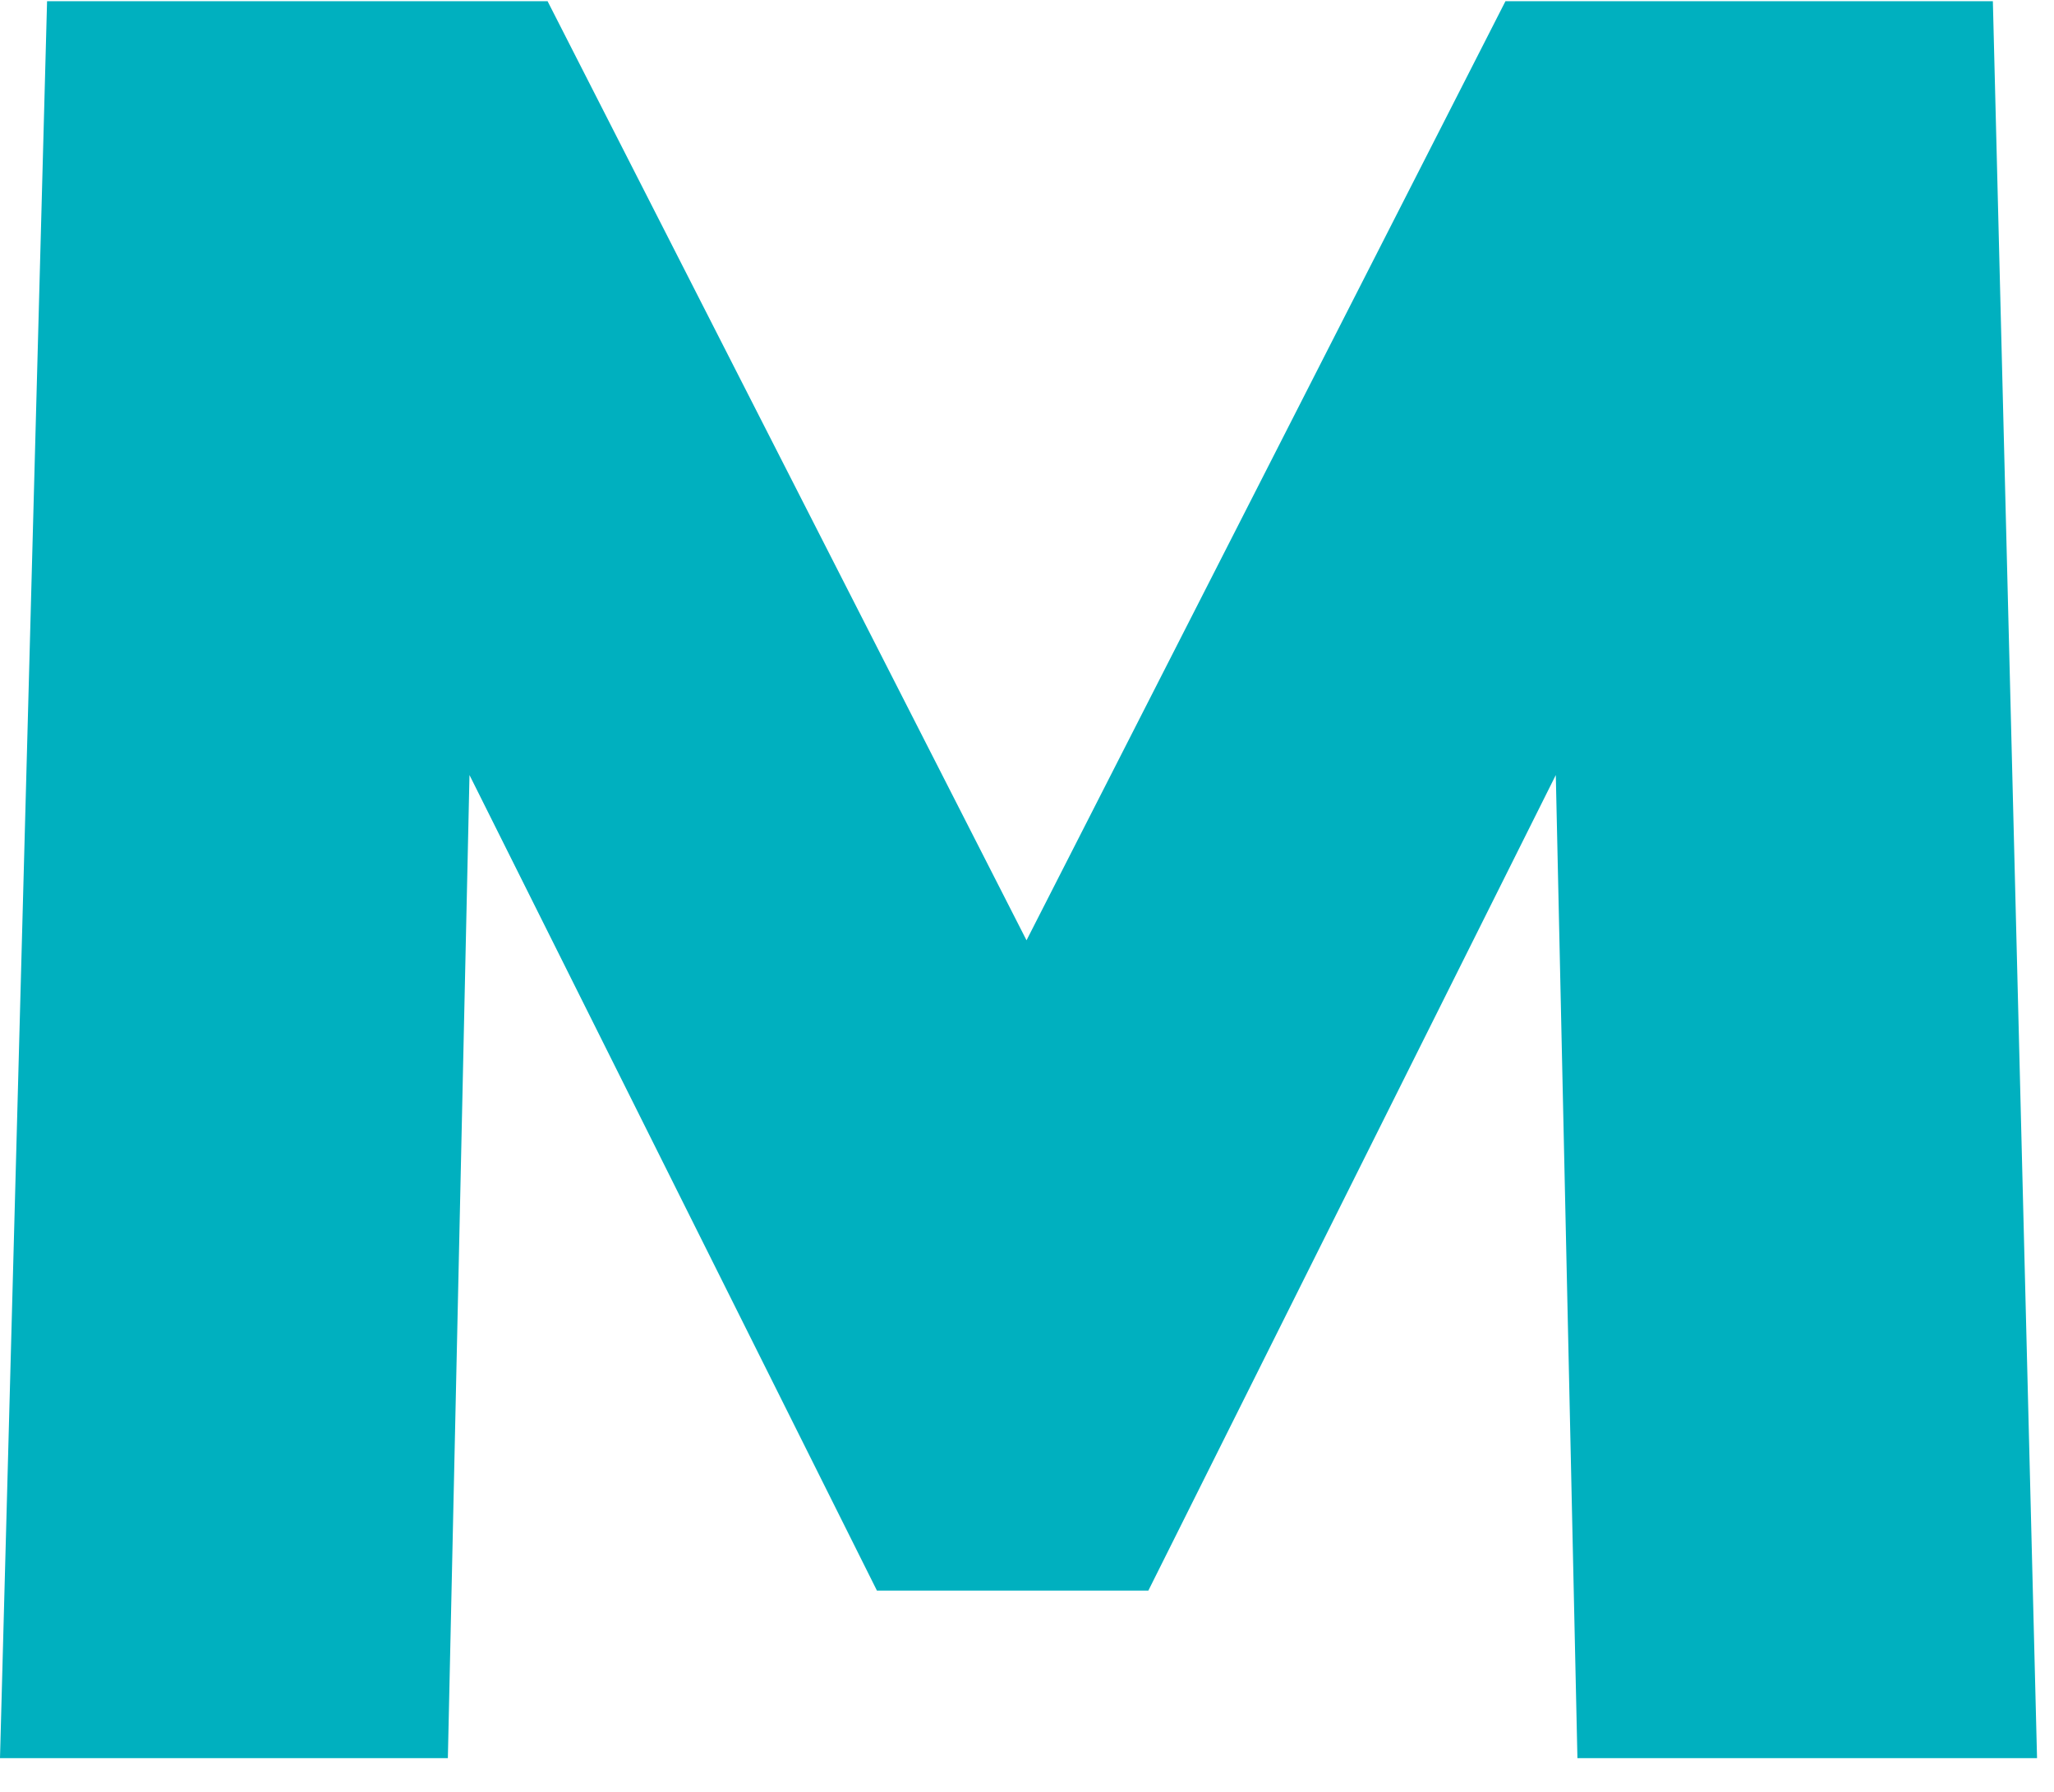
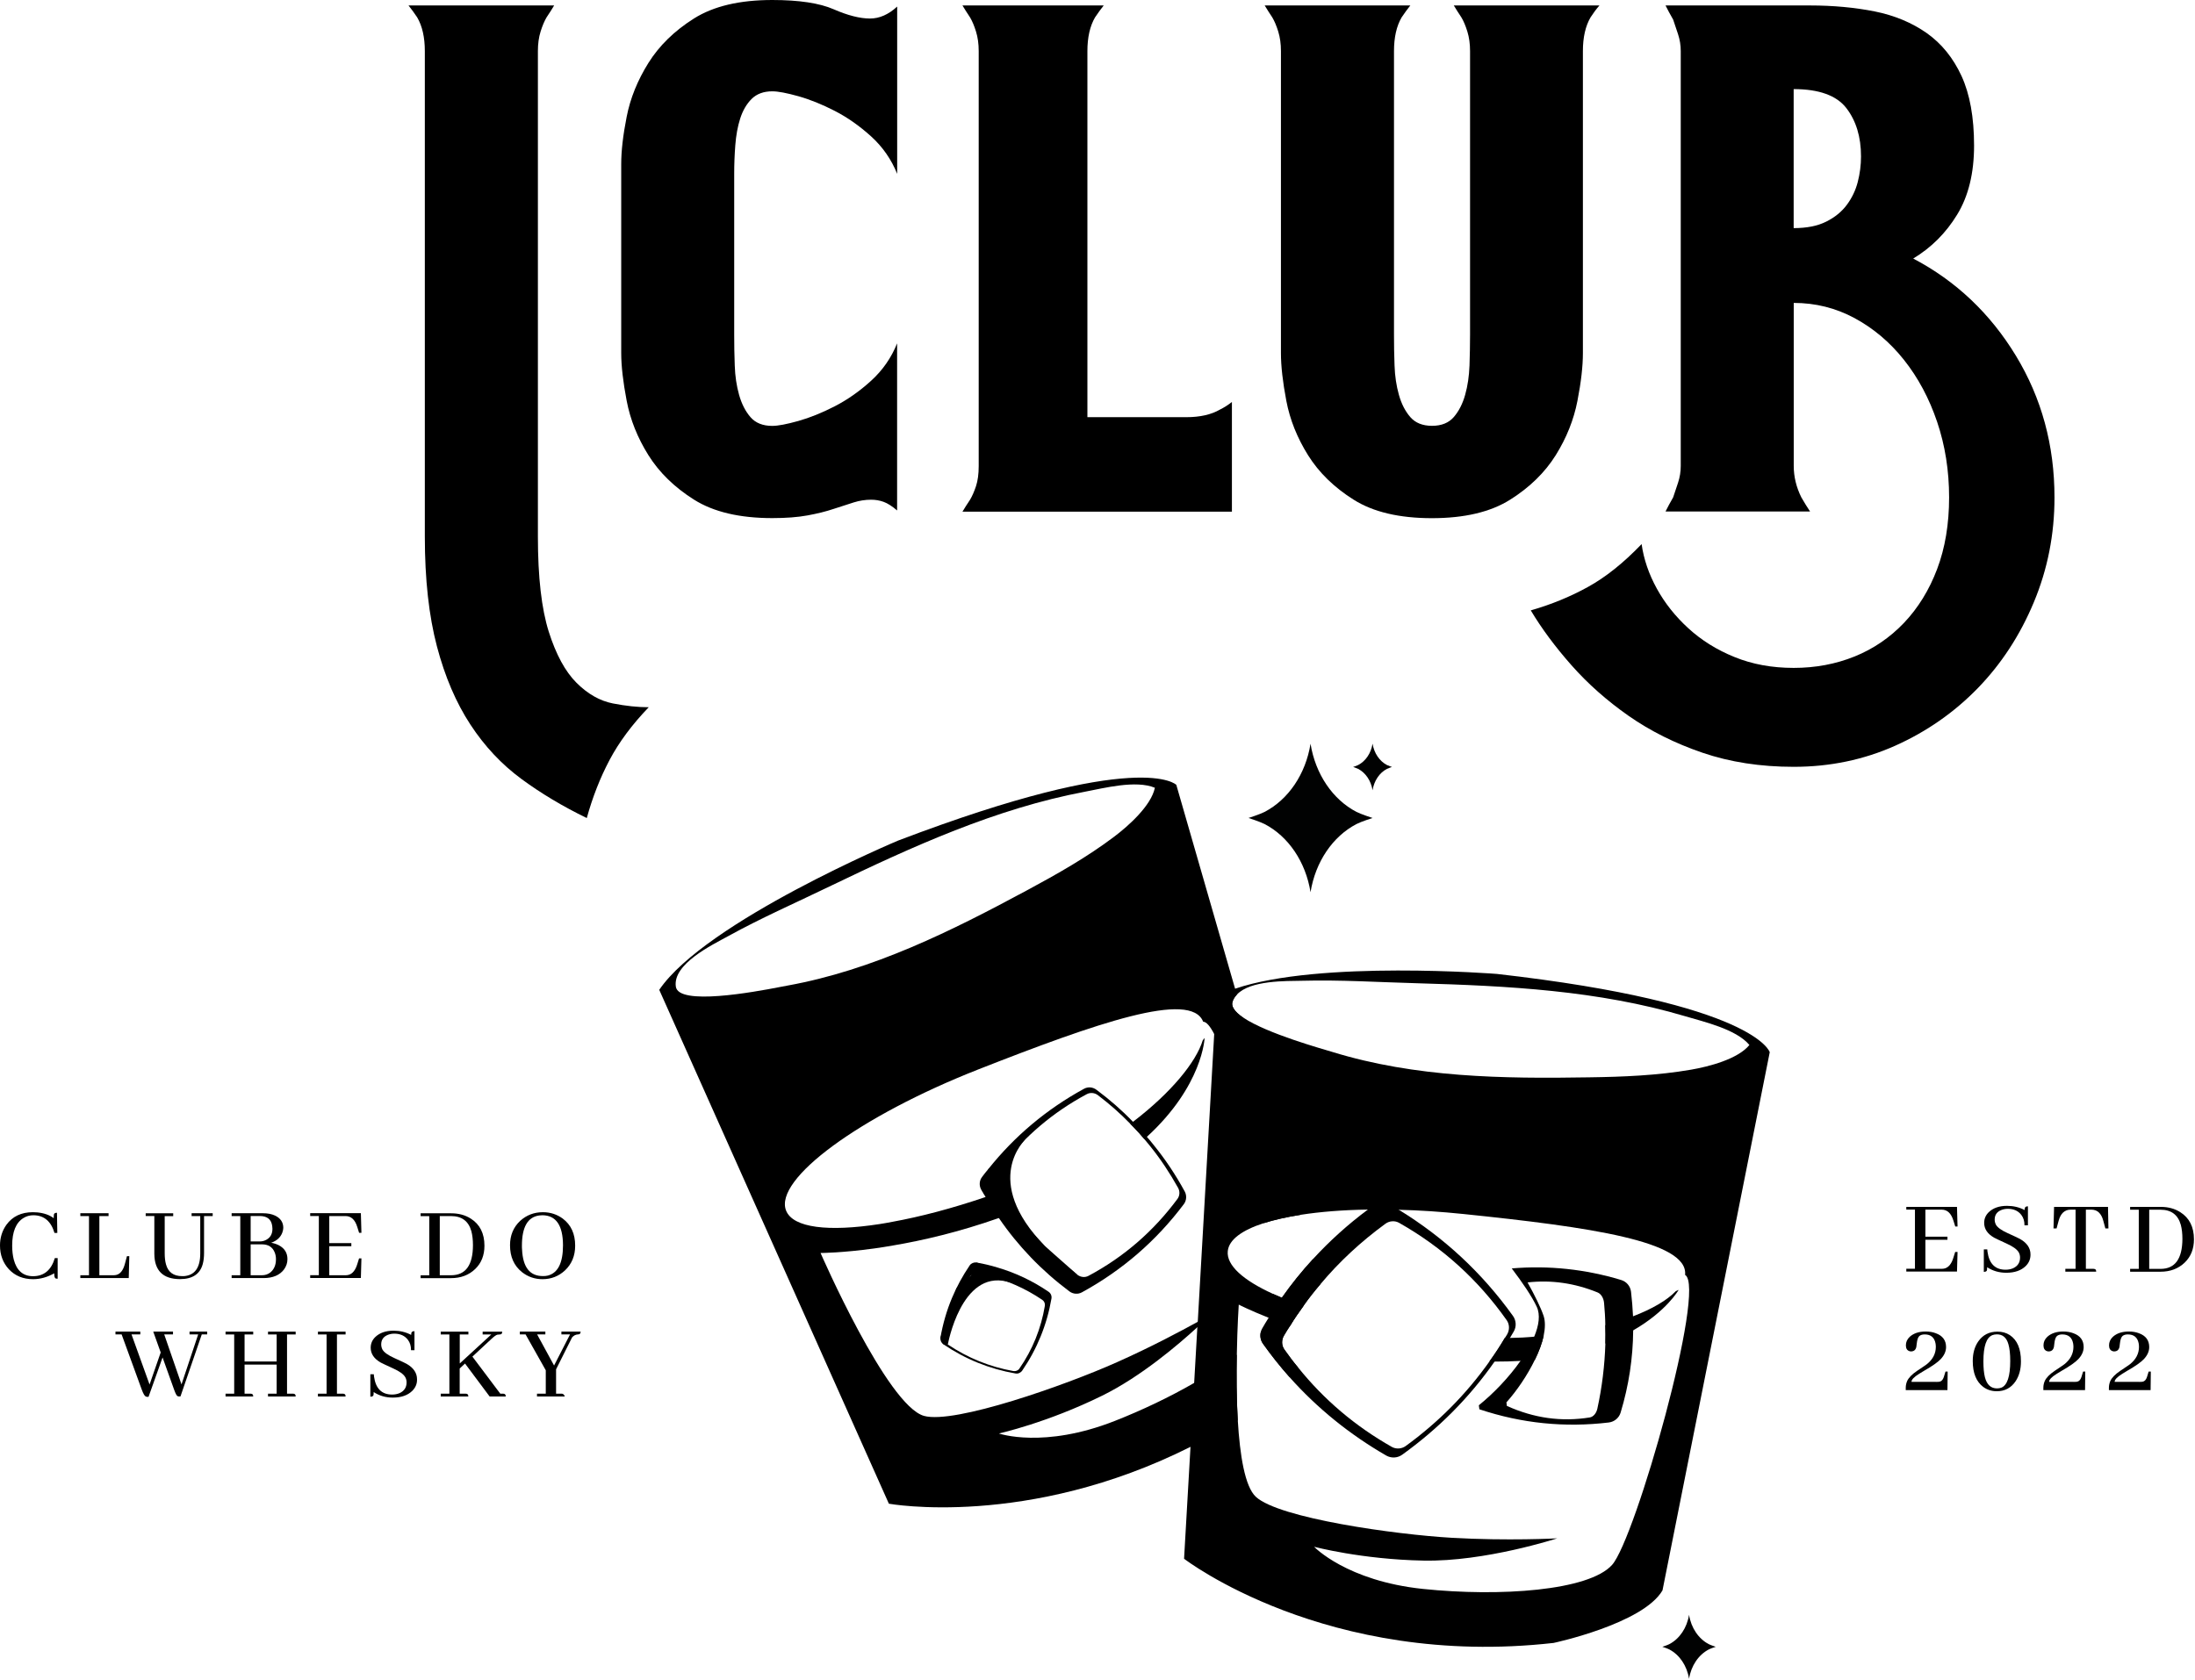
- <svg xmlns="http://www.w3.org/2000/svg" width="47" height="41" viewBox="0 0 47 41" fill="none">
-   <path d="M46.612 40.228H36.095L35.6 17.734L26.277 36.394H20.066L10.743 17.734L10.248 40.228H0L1.077 0.028H12.53L23.489 21.515L34.448 0.028H45.601L46.612 40.228Z" fill="#00B0BF" />
+ <svg xmlns="http://www.w3.org/2000/svg" width="273" height="209" viewBox="0 0 273 209" fill="none">
+   <path d="M4.128 159.143C2.881 159.143 1.875 158.73 1.101 157.905C0.37 157.105 0 156.125 0 154.946C0 153.983 0.267 153.123 0.791 152.384C1.548 151.334 2.649 150.81 4.085 150.81C4.274 150.81 4.463 150.818 4.653 150.836C5.495 150.922 6.175 151.162 6.682 151.558C6.682 151.343 6.691 151.18 6.708 151.076C6.751 150.939 6.88 150.879 7.086 150.879L7.129 153.39H6.777C6.347 151.936 5.478 151.205 4.171 151.188C3.707 151.188 3.285 151.3 2.907 151.541C1.978 152.117 1.514 153.252 1.514 154.964C1.514 155.609 1.582 156.185 1.711 156.701C2.073 158.077 2.872 158.773 4.119 158.773C5.47 158.765 6.373 158.017 6.82 156.52H7.172V159.083C7.069 159.083 6.983 159.074 6.932 159.057C6.803 159.006 6.742 158.791 6.742 158.412C5.917 158.885 5.048 159.135 4.128 159.143Z" fill="black" />
+   <path d="M9.993 159.006V158.653H11.068V151.291H9.993V150.939H13.502V151.291H12.358V158.653H14.121C14.25 158.653 14.371 158.636 14.482 158.61C14.973 158.481 15.325 158.025 15.532 157.243L15.79 156.279H16.082L16.013 159.006H9.993Z" fill="black" />
+   <path d="M18.12 150.947H21.543V151.3H20.485V155.918C20.485 156.451 20.537 156.924 20.649 157.311C20.915 158.275 21.586 158.765 22.661 158.765C22.721 158.765 22.79 158.765 22.859 158.765C24.218 158.67 24.906 157.724 24.906 155.944V151.291H23.831V150.939H26.454V151.291H25.379V155.858C25.379 156.391 25.327 156.864 25.215 157.268C24.871 158.515 23.925 159.135 22.377 159.135C20.27 159.126 19.213 158.077 19.195 155.987V151.283H18.12V150.947Z" fill="black" />
+   <path d="M35.097 153.39C34.864 153.966 34.409 154.37 33.729 154.611C34.09 154.671 34.409 154.783 34.693 154.929C35.398 155.308 35.75 155.875 35.75 156.649C35.75 157.105 35.613 157.526 35.337 157.913C34.804 158.636 33.944 159.006 32.783 159.006H28.81V158.653H29.885V151.291H28.81V150.939H32.706C33.291 150.939 33.789 151.033 34.211 151.231C34.89 151.558 35.234 152.065 35.234 152.762C35.226 152.968 35.183 153.175 35.097 153.39ZM31.175 151.291V154.448H32.293C32.62 154.448 32.912 154.37 33.17 154.215C33.643 153.94 33.884 153.493 33.884 152.874C33.884 152.771 33.876 152.659 33.858 152.547C33.755 151.704 33.23 151.283 32.302 151.283H31.175V151.291ZM31.175 154.809V158.653H32.586C32.981 158.653 33.316 158.541 33.609 158.318C34.082 157.939 34.323 157.389 34.323 156.649C34.323 156.365 34.271 156.09 34.176 155.841C33.91 155.153 33.377 154.809 32.577 154.809H31.175Z" fill="black" />
+   <path d="M44.668 153.39L44.453 152.702C44.453 152.685 44.445 152.667 44.436 152.65C44.161 151.747 43.671 151.291 42.983 151.291H40.953V154.654H43.697V155.041H40.953V158.653H42.983C43.12 158.653 43.249 158.636 43.37 158.601C43.851 158.464 44.213 158.017 44.445 157.243L44.66 156.555H44.952L44.883 158.997H38.58V158.644H39.655V151.283H38.58V150.93H44.883L44.952 153.373H44.668V153.39Z" fill="black" />
+   <path d="M56.115 150.947C57.044 150.947 57.861 151.162 58.558 151.61C59.684 152.323 60.252 153.45 60.252 154.981C60.252 156.168 59.873 157.131 59.108 157.871C58.317 158.636 57.311 159.014 56.081 159.014H52.314V158.662H53.389V151.3H52.314V150.947H56.115ZM54.696 151.291V158.653H56.124C57.913 158.645 58.816 157.397 58.824 154.921C58.824 154.25 58.755 153.665 58.626 153.175C58.274 151.919 57.431 151.291 56.098 151.291H54.696Z" fill="black" />
+   <path d="M69.987 151.601C71.019 152.375 71.535 153.493 71.535 154.972C71.535 156.228 71.114 157.251 70.271 158.051C69.488 158.774 68.559 159.143 67.476 159.143C66.513 159.143 65.67 158.851 64.922 158.266C63.924 157.466 63.434 156.357 63.434 154.921C63.434 153.682 63.855 152.676 64.698 151.885C65.489 151.171 66.427 150.81 67.519 150.81C68.448 150.81 69.265 151.076 69.987 151.601ZM68.129 158.696C69.394 158.369 70.022 157.114 70.022 154.921C70.013 152.452 69.162 151.205 67.467 151.188C67.338 151.188 67.209 151.197 67.08 151.214C65.635 151.403 64.913 152.659 64.913 154.972C64.913 155.136 64.913 155.299 64.93 155.454C65.033 157.656 65.893 158.756 67.51 158.756C67.725 158.765 67.932 158.739 68.129 158.696Z" fill="black" />
+   <path d="M22.317 173.738C22.231 173.738 22.154 173.72 22.085 173.695C21.965 173.634 21.827 173.368 21.655 172.886L20.219 168.879L18.473 173.781H18.327C18.258 173.781 18.189 173.763 18.129 173.738C17.983 173.677 17.819 173.385 17.63 172.878L15.127 166.015H14.362V165.662H17.45V166.015H16.357L18.602 172.25L19.986 168.259L19.058 165.662H21.517V166.015H20.425L22.575 172.233L24.648 166.015H23.573V165.662H25.766V166.015H25.095L22.446 173.729H22.317V173.738Z" fill="black" />
+   <path d="M28.053 173.738V173.385H29.128V166.023H28.053V165.671H31.493V166.023H30.418V169.386H34.409V166.023H33.334V165.671H36.774V166.023H35.699V173.385H36.421C36.464 173.385 36.507 173.394 36.559 173.402C36.705 173.428 36.774 173.54 36.774 173.738H33.334V173.385H34.409V169.773H30.418V173.385H31.141C31.184 173.385 31.227 173.394 31.278 173.402C31.424 173.428 31.493 173.54 31.493 173.738H28.053Z" fill="black" />
+   <path d="M39.543 173.738V173.385H40.618V166.023H39.543V165.671H42.983V166.023H41.908V173.385H42.63C42.673 173.385 42.716 173.394 42.768 173.402C42.914 173.428 42.983 173.54 42.983 173.738H39.543Z" fill="black" />
+   <path d="M51.273 173.041C50.697 173.6 49.897 173.875 48.857 173.875C47.962 173.875 47.171 173.643 46.475 173.187C46.475 173.368 46.466 173.497 46.449 173.574C46.406 173.703 46.277 173.763 46.062 173.763V170.968H46.492C46.5 171.054 46.509 171.149 46.518 171.252C46.724 172.749 47.472 173.497 48.771 173.497C49.098 173.497 49.407 173.437 49.682 173.325C50.276 173.058 50.568 172.611 50.568 171.983C50.568 171.751 50.517 171.536 50.405 171.338C50.19 170.96 49.682 170.599 48.883 170.237C48.014 169.842 47.507 169.601 47.352 169.515C46.518 169.042 46.105 168.423 46.105 167.675C46.105 167.167 46.285 166.729 46.655 166.359C47.197 165.826 47.962 165.55 48.943 165.55C49.743 165.55 50.474 165.722 51.136 166.075C51.136 165.989 51.144 165.912 51.162 165.843C51.187 165.688 51.316 165.611 51.549 165.611V167.976H51.119C51.127 167.468 50.998 167.038 50.732 166.686C50.345 166.178 49.786 165.92 49.037 165.92C48.754 165.92 48.487 165.972 48.246 166.066C47.687 166.29 47.412 166.686 47.412 167.262C47.412 167.477 47.464 167.683 47.558 167.881C47.765 168.251 48.263 168.603 49.046 168.956C49.923 169.352 50.431 169.592 50.577 169.678C51.437 170.169 51.867 170.814 51.867 171.596C51.884 172.155 51.678 172.637 51.273 173.041Z" fill="black" />
+   <path d="M54.816 173.738V173.385H55.891V166.023H54.816V165.671H58.256V166.023H57.181V169.627L61.103 166.023H60.028V165.671H62.462C62.462 165.714 62.453 165.757 62.445 165.808C62.427 165.955 62.316 166.023 62.109 166.023C62.023 166.023 61.937 166.032 61.851 166.049C61.688 166.092 61.438 166.281 61.094 166.6L58.755 168.775L62.221 173.385H62.548C62.591 173.385 62.634 173.394 62.685 173.402C62.832 173.428 62.9 173.54 62.9 173.738H60.897L57.835 169.635L57.173 170.255V173.385H57.895C57.938 173.385 57.981 173.394 58.033 173.402C58.179 173.428 58.248 173.54 58.248 173.738H54.816Z" fill="black" />
+   <path d="M66.788 173.738V173.385H67.88V170.478L65.369 166.015H64.655V165.662H67.828V166.015H66.805L68.912 169.885L70.899 166.015H69.824V165.662H72.215C72.215 165.705 72.206 165.748 72.197 165.8C72.171 165.946 72.06 166.015 71.862 166.015C71.587 166.032 71.346 166.161 71.148 166.393L69.161 170.358V173.385H69.884C70.056 173.402 70.176 173.523 70.245 173.738H66.788Z" fill="black" />
+   <path d="M243.183 152.59L242.968 151.902C242.968 151.885 242.959 151.868 242.951 151.851C242.675 150.948 242.185 150.492 241.497 150.492H239.468V153.854H242.211V154.241H239.468V157.853H241.497C241.635 157.853 241.764 157.836 241.884 157.802C242.366 157.664 242.727 157.217 242.959 156.443L243.174 155.755H243.467L243.398 158.197H237.094V157.845H238.169V150.483H237.094V150.148H243.398L243.467 152.59H243.183Z" fill="black" />
+   <path d="M251.946 157.509C251.37 158.068 250.57 158.344 249.53 158.344C248.635 158.344 247.844 158.111 247.147 157.656C247.147 157.836 247.139 157.965 247.122 158.042C247.079 158.171 246.95 158.232 246.735 158.232V155.437H247.165C247.173 155.523 247.182 155.617 247.19 155.721C247.397 157.217 248.145 157.965 249.444 157.965C249.77 157.965 250.08 157.905 250.355 157.793C250.949 157.527 251.241 157.079 251.241 156.451C251.241 156.219 251.189 156.004 251.078 155.806C250.863 155.428 250.355 155.067 249.555 154.706C248.687 154.31 248.179 154.069 248.025 153.983C247.19 153.51 246.778 152.891 246.778 152.143C246.778 151.635 246.958 151.197 247.328 150.827C247.87 150.294 248.635 150.019 249.616 150.019C250.415 150.019 251.146 150.191 251.809 150.543C251.809 150.457 251.817 150.38 251.834 150.311C251.86 150.156 251.989 150.079 252.221 150.079V152.444H251.791C251.8 151.937 251.671 151.507 251.404 151.154C251.017 150.646 250.458 150.388 249.71 150.388C249.426 150.388 249.16 150.44 248.919 150.535C248.36 150.758 248.085 151.154 248.085 151.73C248.085 151.945 248.136 152.151 248.231 152.349C248.437 152.719 248.936 153.072 249.719 153.424C250.596 153.82 251.103 154.061 251.25 154.147C252.11 154.637 252.54 155.282 252.54 156.065C252.548 156.632 252.35 157.105 251.946 157.509Z" fill="black" />
+   <path d="M256.874 158.206V157.853H258.147V150.492H257.527C256.779 150.5 256.289 150.965 256.04 151.876L255.782 152.831H255.403L255.472 150.148H262.18L262.232 152.831H261.853L261.595 151.876C261.355 150.965 260.864 150.5 260.116 150.492H259.428V157.853H260.357C260.4 157.853 260.443 157.862 260.495 157.871C260.641 157.896 260.71 158.008 260.71 158.206H256.874Z" fill="black" />
+   <path d="M268.733 150.148C269.662 150.148 270.479 150.363 271.176 150.81C272.302 151.524 272.87 152.65 272.87 154.181C272.87 155.368 272.492 156.331 271.726 157.071C270.935 157.836 269.929 158.215 268.699 158.215H264.932V157.862H266.007V150.5H264.932V150.148H268.733ZM267.306 150.5V157.862H268.733C270.522 157.853 271.425 156.606 271.434 154.13C271.434 153.459 271.365 152.874 271.236 152.384C270.883 151.128 270.041 150.5 268.708 150.5H267.306Z" fill="black" />
+   <path d="M240.775 171.923C240.973 171.923 241.127 171.914 241.231 171.897C241.471 171.846 241.643 171.656 241.755 171.33L241.97 170.633H242.237L242.211 172.946H237.025V172.654C237.025 172.362 237.085 172.078 237.197 171.82C237.386 171.398 237.808 170.968 238.461 170.53C239.158 170.065 239.554 169.799 239.648 169.721C240.388 169.128 240.766 168.406 240.766 167.563C240.766 167.399 240.749 167.245 240.723 167.107C240.577 166.385 240.13 166.015 239.382 166.015C239.098 166.015 238.874 166.083 238.719 166.212C238.547 166.367 238.444 166.677 238.393 167.15C238.375 167.339 238.358 167.477 238.341 167.563C238.264 167.941 238.04 168.13 237.67 168.13C237.601 168.13 237.524 168.113 237.455 168.087C237.18 167.984 237.042 167.752 237.042 167.374C237.042 166.969 237.197 166.617 237.515 166.316C237.997 165.877 238.659 165.654 239.502 165.654C239.966 165.654 240.388 165.722 240.766 165.869C241.618 166.178 242.039 166.754 242.039 167.589C242.039 168.113 241.815 168.621 241.368 169.094C240.998 169.481 240.319 169.962 239.321 170.53C239.038 170.702 238.831 170.822 238.702 170.908C238.057 171.304 237.739 171.639 237.739 171.914H240.775V171.923Z" fill="black" />
+   <path d="M249.968 166.101C250.888 166.711 251.353 167.795 251.353 169.369C251.353 170.358 251.129 171.175 250.682 171.846C250.123 172.671 249.349 173.084 248.343 173.084C247.706 173.084 247.147 172.903 246.666 172.551C245.797 171.897 245.359 170.822 245.359 169.326C245.359 168.354 245.591 167.537 246.047 166.883C246.614 166.075 247.397 165.671 248.412 165.671C249.005 165.662 249.521 165.808 249.968 166.101ZM248.919 172.637C249.65 172.344 250.02 171.235 250.02 169.317C250.02 168.431 249.942 167.735 249.788 167.219C249.555 166.41 249.082 166.006 248.36 166.006C248.154 166.006 247.973 166.04 247.81 166.101C247.053 166.393 246.683 167.485 246.683 169.369C246.683 170.177 246.743 170.831 246.872 171.347C247.113 172.267 247.612 172.731 248.377 172.731C248.584 172.731 248.764 172.697 248.919 172.637Z" fill="black" />
+   <path d="M257.889 171.923C258.087 171.923 258.241 171.914 258.345 171.897C258.585 171.846 258.757 171.656 258.869 171.33L259.084 170.633H259.351L259.325 172.946H254.139V172.654C254.139 172.362 254.199 172.078 254.311 171.82C254.5 171.398 254.922 170.968 255.575 170.53C256.272 170.065 256.668 169.799 256.762 169.721C257.502 169.128 257.88 168.406 257.88 167.563C257.88 167.399 257.863 167.245 257.837 167.107C257.691 166.385 257.244 166.015 256.496 166.015C256.212 166.015 255.988 166.083 255.833 166.212C255.661 166.367 255.558 166.677 255.507 167.15C255.489 167.339 255.472 167.477 255.455 167.563C255.378 167.941 255.154 168.13 254.784 168.13C254.715 168.13 254.638 168.113 254.569 168.087C254.294 167.984 254.156 167.752 254.156 167.374C254.156 166.969 254.311 166.617 254.629 166.316C255.111 165.877 255.773 165.654 256.616 165.654C257.08 165.654 257.502 165.722 257.88 165.869C258.732 166.178 259.153 166.754 259.153 167.589C259.153 168.113 258.929 168.621 258.482 169.094C258.112 169.481 257.433 169.962 256.435 170.53C256.152 170.702 255.945 170.822 255.816 170.908C255.171 171.304 254.853 171.639 254.853 171.914H257.889V171.923Z" fill="black" />
+   <path d="M266.042 171.923C266.239 171.923 266.394 171.914 266.497 171.897C266.738 171.846 266.91 171.656 267.022 171.33L267.237 170.633H267.504L267.478 172.946H262.292V172.654C262.292 172.362 262.352 172.078 262.464 171.82C262.653 171.398 263.075 170.968 263.728 170.53C264.425 170.065 264.82 169.799 264.915 169.721C265.655 169.128 266.033 168.406 266.033 167.563C266.033 167.399 266.016 167.245 265.99 167.107C265.844 166.385 265.397 166.015 264.648 166.015C264.365 166.015 264.141 166.083 263.986 166.212C263.814 166.367 263.711 166.677 263.659 167.15C263.642 167.339 263.625 167.477 263.608 167.563C263.53 167.941 263.307 168.13 262.937 168.13C262.868 168.13 262.791 168.113 262.722 168.087C262.447 167.984 262.309 167.752 262.309 167.374C262.309 166.969 262.464 166.617 262.782 166.316C263.264 165.877 263.926 165.654 264.769 165.654C265.233 165.654 265.655 165.722 266.033 165.869C266.884 166.178 267.306 166.754 267.306 167.589C267.306 168.113 267.082 168.621 266.635 169.094C266.265 169.481 265.586 169.962 264.588 170.53C264.304 170.702 264.098 170.822 263.969 170.908C263.324 171.304 263.006 171.639 263.006 171.914H266.042V171.923Z" fill="black" />
+   <path d="M66.9 66.762C66.9 71.81 67.355 75.749 68.25 78.587C69.153 81.425 70.296 83.54 71.698 84.942C73.091 86.335 74.605 87.195 76.222 87.514C77.847 87.832 79.326 87.987 80.685 87.987C78.613 90.145 76.987 92.33 75.818 94.54C74.648 96.75 73.702 99.158 72.98 101.773C70.004 100.328 67.295 98.711 64.844 96.905C62.393 95.099 60.278 92.854 58.506 90.145C56.734 87.445 55.341 84.203 54.343 80.419C53.346 76.635 52.838 72.085 52.838 66.77V6.355C52.838 4.644 52.52 3.251 51.892 2.167C51.531 1.625 51.17 1.135 50.809 0.679H68.921C68.654 1.135 68.336 1.625 67.975 2.167C67.708 2.623 67.459 3.208 67.235 3.922C67.011 4.644 66.9 5.452 66.9 6.355V66.762Z" fill="black" />
+   <path d="M111.594 63.52C110.966 62.978 110.398 62.617 109.9 62.436C109.401 62.255 108.885 62.169 108.343 62.169C107.621 62.169 106.898 62.281 106.184 62.505C105.462 62.728 104.628 63.004 103.682 63.313C102.736 63.632 101.652 63.898 100.439 64.122C99.227 64.345 97.756 64.457 96.045 64.457C91.994 64.457 88.743 63.692 86.318 62.161C83.885 60.63 81.993 58.781 80.642 56.623C79.292 54.464 78.389 52.211 77.942 49.863C77.495 47.524 77.263 45.537 77.263 43.92V20.408C77.263 18.782 77.486 16.83 77.942 14.525C78.389 12.229 79.292 10.002 80.642 7.835C81.993 5.676 83.885 3.827 86.318 2.296C88.752 0.765 91.994 0 96.045 0C99.373 0 101.927 0.387 103.682 1.152C105.436 1.918 106.95 2.305 108.205 2.305C109.375 2.305 110.502 1.815 111.585 0.817V21.629C110.863 19.832 109.779 18.275 108.343 16.968C106.898 15.661 105.393 14.603 103.819 13.794C102.246 12.986 100.732 12.375 99.296 11.971C97.851 11.567 96.776 11.361 96.053 11.361C94.97 11.361 94.118 11.679 93.482 12.307C92.854 12.934 92.381 13.751 92.063 14.74C91.745 15.729 91.547 16.839 91.453 18.051C91.358 19.264 91.315 20.459 91.315 21.629V41.633C91.315 42.897 91.332 44.178 91.384 45.486C91.427 46.793 91.607 48.005 91.925 49.132C92.244 50.258 92.717 51.179 93.344 51.901C93.972 52.623 94.875 52.985 96.045 52.985C96.767 52.985 97.842 52.778 99.287 52.374C100.723 51.97 102.237 51.359 103.811 50.551C105.385 49.742 106.898 48.685 108.334 47.377C109.771 46.07 110.854 44.522 111.577 42.716V63.52H111.594Z" fill="black" />
+   <path d="M147.542 51.901C149.253 51.901 150.646 51.583 151.73 50.955C152.272 50.688 152.762 50.37 153.218 50.009V63.657H119.704C119.97 63.21 120.288 62.711 120.65 62.169C120.916 61.722 121.166 61.155 121.389 60.484C121.613 59.804 121.725 58.979 121.725 57.981V6.355C121.725 5.452 121.613 4.644 121.389 3.922C121.166 3.199 120.916 2.614 120.65 2.167C120.288 1.625 119.979 1.135 119.704 0.679H137.273C136.912 1.135 136.551 1.625 136.19 2.167C135.562 3.251 135.244 4.644 135.244 6.355V51.901H147.542Z" fill="black" />
+   <path d="M197.817 2.167C197.19 3.251 196.871 4.644 196.871 6.355V43.929C196.871 45.554 196.648 47.532 196.192 49.871C195.736 52.219 194.842 54.464 193.492 56.631C192.141 58.79 190.249 60.639 187.816 62.169C185.382 63.7 182.14 64.466 178.089 64.466C174.038 64.466 170.788 63.7 168.362 62.169C165.929 60.639 164.037 58.79 162.686 56.631C161.336 54.472 160.433 52.219 159.986 49.871C159.539 47.532 159.315 45.546 159.315 43.929V6.355C159.315 5.452 159.203 4.644 158.98 3.922C158.756 3.199 158.507 2.614 158.24 2.167C157.879 1.625 157.569 1.135 157.294 0.679H175.406C175.045 1.135 174.683 1.625 174.322 2.167C173.694 3.251 173.376 4.644 173.376 6.355V41.624C173.376 42.888 173.393 44.17 173.445 45.477C173.488 46.784 173.669 47.997 173.987 49.123C174.305 50.25 174.778 51.17 175.406 51.892C176.034 52.615 176.937 52.976 178.106 52.976C179.276 52.976 180.179 52.615 180.807 51.892C181.434 51.17 181.907 50.25 182.226 49.123C182.544 47.997 182.716 46.784 182.767 45.477C182.81 44.17 182.836 42.888 182.836 41.624V6.355C182.836 5.452 182.724 4.644 182.501 3.922C182.277 3.199 182.028 2.614 181.761 2.167C181.4 1.625 181.09 1.135 180.815 0.679H198.927C198.531 1.127 198.17 1.625 197.817 2.167Z" fill="black" />
+   <path d="M225.114 0.679C227.995 0.679 230.678 0.929 233.155 1.419C235.632 1.918 237.79 2.821 239.639 4.119C241.488 5.427 242.925 7.207 243.965 9.46C244.997 11.713 245.522 14.594 245.522 18.112C245.522 21.534 244.825 24.398 243.423 26.694C242.022 28.991 240.198 30.814 237.954 32.164C243.269 34.959 247.526 38.992 250.725 44.256C253.924 49.528 255.524 55.401 255.524 61.894C255.524 66.487 254.664 70.838 252.952 74.932C251.241 79.034 248.919 82.586 245.995 85.605C243.062 88.623 239.639 91.014 235.726 92.768C231.805 94.523 227.591 95.4 223.093 95.4C218.948 95.4 215.164 94.815 211.741 93.646C208.318 92.476 205.257 90.945 202.548 89.053C199.847 87.161 197.482 85.063 195.453 82.766C193.423 80.47 191.737 78.191 190.387 75.938C192.907 75.216 195.272 74.252 197.482 73.031C199.692 71.819 201.92 70.038 204.173 67.691C204.44 69.583 205.076 71.432 206.065 73.229C207.054 75.026 208.361 76.678 209.987 78.165C211.612 79.653 213.521 80.849 215.731 81.743C217.942 82.646 220.393 83.093 223.093 83.093C225.793 83.093 228.313 82.62 230.661 81.674C233 80.728 235.056 79.326 236.81 77.486C238.564 75.637 239.94 73.41 240.929 70.795C241.918 68.181 242.417 65.205 242.417 61.877C242.417 58.549 241.918 55.41 240.929 52.486C239.94 49.562 238.564 46.99 236.81 44.78C235.056 42.57 233 40.842 230.661 39.577C228.313 38.313 225.793 37.685 223.093 37.685V57.956C223.093 59.306 223.411 60.613 224.039 61.877C224.4 62.505 224.761 63.09 225.123 63.632H207.149C207.415 63.09 207.733 62.505 208.095 61.877C208.275 61.335 208.473 60.725 208.705 60.054C208.929 59.374 209.041 58.678 209.041 57.956V6.355C209.041 5.633 208.929 4.936 208.705 4.257C208.482 3.578 208.275 2.976 208.095 2.434C207.733 1.806 207.415 1.221 207.149 0.679H225.114ZM223.084 28.38C224.71 28.38 226.06 28.113 227.135 27.572C228.219 27.03 229.07 26.333 229.706 25.473C230.334 24.622 230.79 23.676 231.057 22.635C231.323 21.603 231.461 20.537 231.461 19.462C231.461 17.028 230.85 15.024 229.638 13.45C228.425 11.877 226.232 11.085 223.084 11.085V28.38Z" fill="black" />
+   <path d="M159.427 161.457C159.023 161.293 158.644 161.121 158.275 160.958C158.335 162.024 158.3 162.85 158.18 163.314C158.12 163.538 158.034 163.77 157.931 164.002C158.679 164.303 159.513 164.622 160.45 164.94C160.958 164.08 161.534 163.263 162.119 162.454C161.164 162.136 160.261 161.801 159.427 161.457ZM159.427 161.457C159.023 161.293 158.644 161.121 158.275 160.958C158.335 162.024 158.3 162.85 158.18 163.314C158.12 163.538 158.034 163.77 157.931 164.002C158.679 164.303 159.513 164.622 160.45 164.94C160.958 164.08 161.534 163.263 162.119 162.454C161.164 162.136 160.261 161.801 159.427 161.457ZM149.589 129.43C148.754 132.139 145.676 135.923 140.92 139.561C140.817 139.647 140.705 139.742 140.584 139.819C140.731 139.965 140.868 140.103 141.014 140.258C141.479 140.731 141.909 141.221 142.33 141.72C142.433 141.625 142.537 141.53 142.64 141.436C149.606 135.055 149.821 129.129 149.821 129.129L149.589 129.43ZM121.664 133.051C136.405 127.263 148.109 123.195 149.64 127.108C150.044 127.117 150.509 127.676 151.008 128.63C153.063 132.604 155.695 143.543 157.157 152.177C158.455 151.764 159.986 151.42 161.723 151.145L154.645 126.627C154.078 126.248 153.648 125.853 153.424 125.474C153.244 125.173 153.201 124.889 153.295 124.614C153.398 124.279 153.596 123.995 153.828 123.746L153.613 123.006L146.303 97.645C146.303 97.645 141.96 93.052 111.68 104.585C111.68 104.585 87.789 114.63 81.992 123.144L110.553 187.076C110.553 187.076 127.745 190.207 148.075 179.998C150.001 179.035 151.962 177.943 153.94 176.713C153.777 173.953 153.777 171.029 153.82 168.535C152.306 169.713 150.5 170.9 148.531 172.043C145.486 173.806 142.046 175.44 138.684 176.765C129.791 180.274 124.236 178.339 124.236 178.339C124.236 178.339 130.213 177.023 137.101 173.626C141.883 171.269 146.518 167.322 148.918 165.12C149.872 164.252 150.466 163.658 150.569 163.546C150.449 163.607 149.881 163.942 148.961 164.45C146.914 165.576 143.156 167.589 138.899 169.481C132.492 172.344 118.723 177.195 114.931 176.154C110.321 174.881 102.056 155.884 102.056 155.884C102.159 155.884 104.696 155.875 108.764 155.316C109.487 155.213 110.278 155.093 111.095 154.946C114.758 154.327 119.273 153.278 124.236 151.532C124.941 151.291 125.655 151.033 126.377 150.75C125.784 149.915 125.225 149.064 124.692 148.17C123.978 148.428 123.273 148.677 122.585 148.918C118.414 150.337 114.466 151.377 110.992 152.005C110.441 152.108 109.908 152.212 109.383 152.289C103.071 153.261 98.625 152.779 97.765 150.603C96.234 146.699 106.932 138.847 121.664 133.051ZM84.555 123.453C84.28 123.273 84.099 123.049 84.056 122.748C83.644 119.919 88.623 117.536 90.541 116.479C94.712 114.174 99.124 112.247 103.415 110.166C113.511 105.307 123.832 100.603 134.9 98.505C137.316 98.049 141.264 97.017 143.637 98.006C143.173 100.233 140.378 102.727 138.606 104.069C135.227 106.623 131.494 108.739 127.77 110.742C118.319 115.834 108.584 120.693 97.928 122.619C96.415 122.894 86.886 124.924 84.555 123.453ZM159.427 161.457C159.023 161.293 158.644 161.121 158.275 160.958C158.335 162.024 158.3 162.85 158.18 163.314C158.12 163.538 158.034 163.77 157.931 164.002C158.679 164.303 159.513 164.622 160.45 164.94C160.958 164.08 161.534 163.263 162.119 162.454C161.164 162.136 160.261 161.801 159.427 161.457ZM160.45 164.94C160.958 164.08 161.534 163.263 162.119 162.454C162.772 161.525 163.478 160.631 164.209 159.78L163.306 156.641C161.912 158.154 160.622 159.754 159.427 161.457C159.023 161.293 158.644 161.121 158.275 160.958C158.335 162.024 158.3 162.85 158.18 163.314C158.12 163.538 158.034 163.77 157.931 164.002C157.681 164.553 157.303 165.129 156.813 165.722C156.692 166.221 156.787 166.754 157.096 167.184C158.128 168.638 159.221 170.005 160.382 171.312C160.734 170.934 161.095 170.538 161.448 170.134C160.837 169.412 160.287 168.664 159.737 167.89C159.384 167.391 159.367 166.711 159.685 166.17C159.926 165.748 160.175 165.344 160.45 164.94ZM149.589 129.43C148.754 132.139 145.676 135.923 140.92 139.561C140.817 139.647 140.705 139.742 140.584 139.819C140.731 139.965 140.868 140.103 141.014 140.258C141.479 140.731 141.909 141.221 142.33 141.72C142.433 141.625 142.537 141.53 142.64 141.436C149.606 135.055 149.821 129.129 149.821 129.129L149.589 129.43ZM159.427 161.457C159.023 161.293 158.644 161.121 158.275 160.958C158.335 162.024 158.3 162.85 158.18 163.314C158.584 162.687 159.006 162.067 159.427 161.457Z" fill="black" />
+   <path d="M147.353 148.238C146.226 146.166 144.936 144.231 143.474 142.433C143.216 142.098 142.941 141.771 142.64 141.436C142.262 140.971 141.857 140.533 141.436 140.094C141.273 139.914 141.101 139.742 140.911 139.561C139.535 138.125 138.013 136.8 136.371 135.579C135.915 135.235 135.313 135.184 134.814 135.459C130.161 138.004 126.197 141.333 122.92 145.443C122.645 145.762 122.387 146.097 122.137 146.432C121.793 146.888 121.759 147.499 122.034 147.998C122.12 148.152 122.198 148.307 122.31 148.462C122.396 148.617 122.49 148.772 122.585 148.926C123.092 149.829 123.642 150.698 124.236 151.541C126.627 155.032 129.551 158.077 132.999 160.657C133.455 161.001 134.066 161.052 134.565 160.777C139.578 158.034 143.801 154.379 147.241 149.804C147.576 149.356 147.619 148.737 147.353 148.238ZM146.45 149.15C143.474 153.166 139.802 156.365 135.39 158.722C134.952 158.963 134.418 158.911 133.997 158.593C131.047 156.348 128.502 153.734 126.377 150.758C125.784 149.924 125.225 149.073 124.692 148.178C124.683 148.152 124.657 148.118 124.64 148.092C124.425 147.757 124.236 147.43 124.047 147.095C123.797 146.639 123.823 146.097 124.116 145.701C124.245 145.521 124.391 145.332 124.528 145.151C127.418 141.393 130.961 138.374 135.158 136.13C135.597 135.889 136.147 135.94 136.56 136.259C137.996 137.351 139.346 138.538 140.576 139.81C140.722 139.957 140.86 140.094 141.006 140.249C141.47 140.722 141.9 141.212 142.322 141.711C142.571 142.012 142.821 142.304 143.061 142.605C144.343 144.196 145.487 145.925 146.51 147.757C146.768 148.204 146.742 148.746 146.45 149.15Z" fill="black" />
+   <path d="M130.419 160.709C128.45 159.367 126.317 158.352 124.055 157.69C123.212 157.432 122.344 157.225 121.449 157.071C121.131 157.019 120.796 157.157 120.607 157.423C119.729 158.722 118.99 160.072 118.396 161.491C117.743 163.048 117.27 164.69 116.969 166.402C116.917 166.72 117.055 167.047 117.321 167.236C120.056 169.094 123.04 170.306 126.3 170.874C126.618 170.934 126.945 170.788 127.134 170.521C129 167.795 130.213 164.802 130.772 161.56C130.832 161.225 130.694 160.898 130.419 160.709ZM126.781 170.272C126.618 170.513 126.317 170.624 126.033 170.573C123.083 170.04 120.374 168.947 117.889 167.27C117.64 167.116 117.511 166.815 117.554 166.531C117.889 164.536 118.508 162.669 119.42 160.906C119.798 160.15 120.237 159.419 120.727 158.705C120.89 158.464 121.191 158.352 121.475 158.404C121.914 158.49 122.344 158.567 122.774 158.688C125.225 159.272 127.504 160.279 129.619 161.706C129.869 161.87 129.998 162.162 129.955 162.446C129.482 165.284 128.424 167.907 126.781 170.272Z" fill="black" />
+   <path d="M190.8 166.307C189.828 166.393 188.83 166.436 187.807 166.453C187.592 166.462 187.377 166.462 187.162 166.462C186.569 167.477 185.924 168.449 185.244 169.386H185.365C185.528 169.386 185.709 169.386 185.889 169.395C187.007 169.395 188.065 169.369 189.088 169.309C189.716 169.274 190.327 169.223 190.912 169.154C191.41 168.13 191.789 167.124 191.995 166.195C191.591 166.247 191.204 166.29 190.8 166.307ZM208.43 160.64C207.346 161.758 205.506 162.841 203.107 163.77C202.057 164.174 200.905 164.544 199.658 164.88C199.684 165.636 199.684 166.402 199.666 167.159C200.974 166.66 202.126 166.101 203.115 165.516C207.286 163.125 208.774 160.485 208.774 160.485L208.43 160.64ZM190.8 166.307C189.828 166.393 188.83 166.436 187.807 166.453C187.592 166.462 187.377 166.462 187.162 166.462C186.569 167.477 185.924 168.449 185.244 169.386H185.365C185.528 169.386 185.709 169.386 185.889 169.395C187.007 169.395 188.065 169.369 189.088 169.309C189.716 169.274 190.327 169.223 190.912 169.154C191.41 168.13 191.789 167.124 191.995 166.195C191.591 166.247 191.204 166.29 190.8 166.307ZM208.43 160.64C207.346 161.758 205.506 162.841 203.107 163.77C202.057 164.174 200.905 164.544 199.658 164.88C199.684 165.636 199.684 166.402 199.666 167.159C200.974 166.66 202.126 166.101 203.115 165.516C207.286 163.125 208.774 160.485 208.774 160.485L208.43 160.64ZM190.8 166.307C189.828 166.393 188.83 166.436 187.807 166.453C187.592 166.462 187.377 166.462 187.162 166.462C186.569 167.477 185.924 168.449 185.244 169.386H185.365C185.528 169.386 185.709 169.386 185.889 169.395C187.007 169.395 188.065 169.369 189.088 169.309C189.716 169.274 190.327 169.223 190.912 169.154C191.41 168.13 191.789 167.124 191.995 166.195C191.591 166.247 191.204 166.29 190.8 166.307ZM208.43 160.64C207.346 161.758 205.506 162.841 203.107 163.77C202.057 164.174 200.905 164.544 199.658 164.88C199.684 165.636 199.684 166.402 199.666 167.159C200.974 166.66 202.126 166.101 203.115 165.516C207.286 163.125 208.774 160.485 208.774 160.485L208.43 160.64ZM190.8 166.307C189.828 166.393 188.83 166.436 187.807 166.453C187.592 166.462 187.377 166.462 187.162 166.462C186.569 167.477 185.924 168.449 185.244 169.386H185.365C185.528 169.386 185.709 169.386 185.889 169.395C187.007 169.395 188.065 169.369 189.088 169.309C189.716 169.274 190.327 169.223 190.912 169.154C191.41 168.13 191.789 167.124 191.995 166.195C191.591 166.247 191.204 166.29 190.8 166.307ZM208.43 160.64C207.346 161.758 205.506 162.841 203.107 163.77C202.057 164.174 200.905 164.544 199.658 164.88C199.684 165.636 199.684 166.402 199.666 167.159C200.974 166.66 202.126 166.101 203.115 165.516C207.286 163.125 208.774 160.485 208.774 160.485L208.43 160.64ZM190.8 166.307C189.828 166.393 188.83 166.436 187.807 166.453C187.592 166.462 187.377 166.462 187.162 166.462C186.569 167.477 185.924 168.449 185.244 169.386H185.365C185.528 169.386 185.709 169.386 185.889 169.395C187.007 169.395 188.065 169.369 189.088 169.309C189.716 169.274 190.327 169.223 190.912 169.154C191.41 168.13 191.789 167.124 191.995 166.195C191.591 166.247 191.204 166.29 190.8 166.307ZM208.43 160.64C207.346 161.758 205.506 162.841 203.107 163.77C202.057 164.174 200.905 164.544 199.658 164.88C199.684 165.636 199.684 166.402 199.666 167.159C200.974 166.66 202.126 166.101 203.115 165.516C207.286 163.125 208.774 160.485 208.774 160.485L208.43 160.64ZM190.8 166.307C189.828 166.393 188.83 166.436 187.807 166.453C187.592 166.462 187.377 166.462 187.162 166.462C186.569 167.477 185.924 168.449 185.244 169.386H185.365C185.528 169.386 185.709 169.386 185.889 169.395C187.007 169.395 188.065 169.369 189.088 169.309C189.716 169.274 190.327 169.223 190.912 169.154C191.41 168.13 191.789 167.124 191.995 166.195C191.591 166.247 191.204 166.29 190.8 166.307ZM208.43 160.64C207.346 161.758 205.506 162.841 203.107 163.77C202.057 164.174 200.905 164.544 199.658 164.88C199.684 165.636 199.684 166.402 199.666 167.159C200.974 166.66 202.126 166.101 203.115 165.516C207.286 163.125 208.774 160.485 208.774 160.485L208.43 160.64ZM208.43 160.64C207.346 161.758 205.506 162.841 203.107 163.77C202.057 164.174 200.905 164.544 199.658 164.88C199.684 165.636 199.684 166.402 199.666 167.159C200.974 166.66 202.126 166.101 203.115 165.516C207.286 163.125 208.774 160.485 208.774 160.485L208.43 160.64ZM187.798 166.453C187.583 166.462 187.368 166.462 187.153 166.462C186.56 167.477 185.915 168.449 185.236 169.386H185.356C185.519 169.386 185.7 169.386 185.881 169.395C186.999 169.395 188.056 169.369 189.08 169.309C189.708 169.274 190.318 169.223 190.903 169.154C191.402 168.13 191.78 167.124 191.987 166.195C191.591 166.247 191.204 166.281 190.8 166.299C189.819 166.393 188.822 166.436 187.798 166.453ZM186.173 121.166C186.173 121.166 164.114 119.42 153.613 123.006C152.745 123.307 151.962 123.634 151.274 124.004L151.016 128.63L148.969 164.467L148.918 165.129L148.522 172.052L148.066 180.007L147.267 193.922C147.267 193.922 164.957 207.587 193.225 204.397C193.225 204.397 204.328 202.032 206.77 197.861L220.109 130.909C220.117 130.901 218.372 124.821 186.173 121.166ZM200.501 194.687C197.611 197.912 186.508 198.669 176.997 197.68C167.485 196.691 163.443 192.434 163.443 192.434C163.443 192.434 169.369 194.008 177.048 194.154C184.72 194.309 193.672 191.385 193.672 191.385C193.672 191.385 187.549 191.72 180.549 191.316C173.548 190.912 159.083 188.891 156.193 186.216C154.826 184.943 154.207 181.03 153.949 176.713C153.785 173.953 153.785 171.029 153.828 168.535C153.889 164.966 154.069 162.308 154.069 162.308C154.069 162.308 155.402 162.996 157.802 163.951C157.853 163.976 157.896 163.985 157.948 164.002C158.696 164.303 159.53 164.622 160.468 164.94C160.975 164.08 161.551 163.263 162.136 162.454C161.181 162.136 160.278 161.801 159.453 161.457C159.049 161.293 158.67 161.121 158.3 160.958C154.628 159.281 152.521 157.423 152.702 155.652C152.848 154.224 154.473 153.046 157.182 152.169C158.481 151.756 160.012 151.412 161.749 151.137C164.183 150.758 167.029 150.526 170.151 150.483C171.39 150.457 172.68 150.474 174.004 150.509C176.55 150.569 179.233 150.75 181.993 151.033C197.749 152.659 210.004 154.422 209.582 158.61C212.283 160.158 203.399 191.454 200.501 194.687ZM210.331 133.077C206.16 133.799 201.877 133.971 197.646 134.031C186.913 134.212 176.025 134.057 165.688 130.866C164.449 130.488 157.638 128.605 154.654 126.618C154.086 126.24 153.656 125.844 153.433 125.466C153.252 125.165 153.209 124.881 153.304 124.606C153.407 124.27 153.605 123.986 153.837 123.737C155.514 121.931 160.012 122.06 161.938 122.017C166.703 121.888 171.51 122.198 176.274 122.327C187.472 122.645 198.798 123.221 209.591 126.429C211.956 127.134 215.929 128.037 217.58 130.006C216.144 131.769 212.524 132.698 210.331 133.077ZM203.107 163.761C202.057 164.166 200.905 164.535 199.658 164.871C199.684 165.628 199.684 166.393 199.666 167.15C200.974 166.651 202.126 166.092 203.115 165.507C207.286 163.116 208.774 160.476 208.774 160.476L208.43 160.631C207.346 161.758 205.506 162.841 203.107 163.761ZM187.798 166.453C187.583 166.462 187.368 166.462 187.153 166.462C186.56 167.477 185.915 168.449 185.236 169.386H185.356C185.519 169.386 185.7 169.386 185.881 169.395C186.999 169.395 188.056 169.369 189.08 169.309C189.708 169.274 190.318 169.223 190.903 169.154C191.402 168.13 191.78 167.124 191.987 166.195C191.591 166.247 191.204 166.281 190.8 166.299C189.819 166.393 188.822 166.436 187.798 166.453ZM190.8 166.307C189.828 166.393 188.83 166.436 187.807 166.453C187.592 166.462 187.377 166.462 187.162 166.462C186.569 167.477 185.924 168.449 185.244 169.386H185.365C185.528 169.386 185.709 169.386 185.889 169.395C187.007 169.395 188.065 169.369 189.088 169.309C189.716 169.274 190.327 169.223 190.912 169.154C191.41 168.13 191.789 167.124 191.995 166.195C191.591 166.247 191.204 166.29 190.8 166.307ZM208.43 160.64C207.346 161.758 205.506 162.841 203.107 163.77C202.057 164.174 200.905 164.544 199.658 164.88C199.684 165.636 199.684 166.402 199.666 167.159C200.974 166.66 202.126 166.101 203.115 165.516C207.286 163.125 208.774 160.485 208.774 160.485L208.43 160.64ZM190.8 166.307C189.828 166.393 188.83 166.436 187.807 166.453C187.592 166.462 187.377 166.462 187.162 166.462C186.569 167.477 185.924 168.449 185.244 169.386H185.365C185.528 169.386 185.709 169.386 185.889 169.395C187.007 169.395 188.065 169.369 189.088 169.309C189.716 169.274 190.327 169.223 190.912 169.154C191.41 168.13 191.789 167.124 191.995 166.195C191.591 166.247 191.204 166.29 190.8 166.307ZM208.43 160.64C207.346 161.758 205.506 162.841 203.107 163.77C202.057 164.174 200.905 164.544 199.658 164.88C199.684 165.636 199.684 166.402 199.666 167.159C200.974 166.66 202.126 166.101 203.115 165.516C207.286 163.125 208.774 160.485 208.774 160.485L208.43 160.64ZM190.8 166.307C189.828 166.393 188.83 166.436 187.807 166.453C187.592 166.462 187.377 166.462 187.162 166.462C186.569 167.477 185.924 168.449 185.244 169.386H185.365C185.528 169.386 185.709 169.386 185.889 169.395C187.007 169.395 188.065 169.369 189.088 169.309C189.716 169.274 190.327 169.223 190.912 169.154C191.41 168.13 191.789 167.124 191.995 166.195C191.591 166.247 191.204 166.29 190.8 166.307ZM208.43 160.64C207.346 161.758 205.506 162.841 203.107 163.77C202.057 164.174 200.905 164.544 199.658 164.88C199.684 165.636 199.684 166.402 199.666 167.159C200.974 166.66 202.126 166.101 203.115 165.516C207.286 163.125 208.774 160.485 208.774 160.485L208.43 160.64ZM190.8 166.307C189.828 166.393 188.83 166.436 187.807 166.453C187.592 166.462 187.377 166.462 187.162 166.462C186.569 167.477 185.924 168.449 185.244 169.386H185.365C185.528 169.386 185.709 169.386 185.889 169.395C187.007 169.395 188.065 169.369 189.088 169.309C189.716 169.274 190.327 169.223 190.912 169.154C191.41 168.13 191.789 167.124 191.995 166.195C191.591 166.247 191.204 166.29 190.8 166.307ZM208.43 160.64C207.346 161.758 205.506 162.841 203.107 163.77C202.057 164.174 200.905 164.544 199.658 164.88C199.684 165.636 199.684 166.402 199.666 167.159C200.974 166.66 202.126 166.101 203.115 165.516C207.286 163.125 208.774 160.485 208.774 160.485L208.43 160.64ZM190.8 166.307C189.828 166.393 188.83 166.436 187.807 166.453C187.592 166.462 187.377 166.462 187.162 166.462C186.569 167.477 185.924 168.449 185.244 169.386H185.365C185.528 169.386 185.709 169.386 185.889 169.395C187.007 169.395 188.065 169.369 189.088 169.309C189.716 169.274 190.327 169.223 190.912 169.154C191.41 168.13 191.789 167.124 191.995 166.195C191.591 166.247 191.204 166.29 190.8 166.307ZM208.43 160.64C207.346 161.758 205.506 162.841 203.107 163.77C202.057 164.174 200.905 164.544 199.658 164.88C199.684 165.636 199.684 166.402 199.666 167.159C200.974 166.66 202.126 166.101 203.115 165.516C207.286 163.125 208.774 160.485 208.774 160.485L208.43 160.64ZM159.427 161.457C158.997 162.067 158.584 162.678 158.18 163.314C158.12 163.538 158.034 163.77 157.931 164.002C158.679 164.303 159.513 164.622 160.45 164.94C160.958 164.08 161.534 163.263 162.119 162.454C161.164 162.136 160.261 161.801 159.427 161.457ZM190.8 166.307C189.828 166.393 188.83 166.436 187.807 166.453C187.592 166.462 187.377 166.462 187.162 166.462C186.569 167.477 185.924 168.449 185.244 169.386H185.365C185.528 169.386 185.709 169.386 185.889 169.395C187.007 169.395 188.065 169.369 189.088 169.309C189.716 169.274 190.327 169.223 190.912 169.154C191.41 168.13 191.789 167.124 191.995 166.195C191.591 166.247 191.204 166.29 190.8 166.307ZM208.43 160.64C207.346 161.758 205.506 162.841 203.107 163.77C202.057 164.174 200.905 164.544 199.658 164.88C199.684 165.636 199.684 166.402 199.666 167.159C200.974 166.66 202.126 166.101 203.115 165.516C207.286 163.125 208.774 160.485 208.774 160.485L208.43 160.64Z" fill="black" />
+   <path d="M188.177 163.718C184.324 158.343 179.594 153.949 173.978 150.509C173.608 150.268 173.213 150.044 172.834 149.821C172.224 149.477 171.467 149.511 170.899 149.915C170.641 150.105 170.375 150.294 170.125 150.483C167.631 152.341 165.361 154.396 163.297 156.641C161.904 158.154 160.614 159.754 159.418 161.457C158.988 162.067 158.576 162.678 158.171 163.314C158.042 163.529 157.896 163.744 157.776 163.959C157.501 164.389 157.243 164.819 156.993 165.258C156.899 165.413 156.838 165.567 156.804 165.731C156.684 166.23 156.778 166.763 157.088 167.193C158.12 168.646 159.212 170.014 160.373 171.321C163.83 175.2 167.855 178.459 172.422 181.091C173.041 181.435 173.798 181.4 174.374 180.996C178.889 177.754 182.733 173.901 185.881 169.403C186.56 168.449 187.196 167.468 187.798 166.453C187.962 166.195 188.117 165.929 188.271 165.653C188.624 165.051 188.581 164.286 188.177 163.718ZM185.244 169.386C182.38 173.428 178.906 176.937 174.838 179.895C174.331 180.265 173.651 180.308 173.118 180.016C168.56 177.436 164.673 174.142 161.457 170.134C160.846 169.412 160.296 168.664 159.745 167.89C159.393 167.391 159.375 166.711 159.694 166.17C159.934 165.757 160.184 165.352 160.45 164.948C160.958 164.088 161.534 163.271 162.119 162.463C162.772 161.534 163.478 160.64 164.209 159.788C166.565 156.967 169.274 154.465 172.31 152.246C172.817 151.876 173.497 151.833 174.03 152.143C179.396 155.179 183.851 159.221 187.403 164.26C187.747 164.768 187.773 165.438 187.454 165.997C187.36 166.152 187.265 166.316 187.153 166.471C186.56 167.477 185.924 168.448 185.244 169.386Z" fill="black" />
+   <path d="M203.106 163.761C203.055 162.738 202.978 161.732 202.857 160.708C202.771 160.003 202.289 159.436 201.61 159.238C197.155 157.896 192.623 157.415 188.022 157.802C189.381 159.599 190.55 161.319 191.127 162.566C191.591 163.564 191.41 164.871 190.808 166.316C190.413 167.279 189.819 168.302 189.097 169.326C187.678 171.347 185.777 173.342 183.928 174.83C183.954 174.993 183.98 175.165 183.997 175.329C189.269 177.092 194.627 177.625 200.096 176.971C200.784 176.885 201.369 176.404 201.567 175.724C202.582 172.362 203.098 168.956 203.124 165.525C203.124 164.931 203.115 164.346 203.106 163.761ZM198.669 175.251C198.54 175.836 198.17 176.266 197.731 176.343C194.223 176.911 190.791 176.438 187.411 174.907C187.403 174.752 187.386 174.606 187.36 174.469C188.641 173.041 189.974 171.089 190.903 169.162C191.402 168.139 191.78 167.133 191.987 166.204C192.184 165.267 192.21 164.407 191.987 163.719C191.617 162.626 190.86 161.113 189.991 159.547C192.941 159.212 195.857 159.633 198.703 160.795C199.133 160.975 199.443 161.483 199.503 162.093C199.589 163.022 199.649 163.951 199.658 164.88C199.684 165.636 199.684 166.402 199.666 167.159C199.58 169.876 199.254 172.577 198.669 175.251Z" fill="black" />
+   <path d="M168.707 101.007C165.757 99.468 163.607 96.32 162.996 92.528C162.386 96.32 160.236 99.468 157.286 101.007C156.71 101.308 155.282 101.764 155.282 101.764C155.282 101.764 156.71 102.228 157.286 102.521C160.236 104.06 162.386 107.208 162.996 111C163.607 107.208 165.757 104.06 168.707 102.521C169.283 102.22 170.71 101.764 170.71 101.764C170.71 101.764 169.283 101.3 168.707 101.007Z" fill="#010202" />
+   <path d="M172.499 95.176C171.579 94.695 170.9 93.706 170.71 92.519C170.521 93.706 169.85 94.695 168.921 95.176C168.741 95.271 168.294 95.417 168.294 95.417C168.294 95.417 168.741 95.563 168.921 95.658C169.842 96.14 170.521 97.129 170.71 98.315C170.9 97.129 171.57 96.14 172.499 95.658C172.68 95.563 173.127 95.417 173.127 95.417C173.127 95.417 172.68 95.271 172.499 95.176Z" fill="#010202" />
+   <path d="M212.532 204.551C211.259 203.889 210.331 202.53 210.073 200.896C209.815 202.53 208.886 203.889 207.613 204.551C207.364 204.68 206.753 204.878 206.753 204.878C206.753 204.878 207.372 205.076 207.613 205.205C208.886 205.867 209.815 207.226 210.073 208.86C210.331 207.226 211.259 205.867 212.532 205.205C212.782 205.076 213.392 204.878 213.392 204.878C213.392 204.878 212.782 204.68 212.532 204.551Z" fill="#010202" />
+   <path d="M127.573 141.72C127.573 141.72 121.94 146.785 129.963 155.032L133.997 158.593L130.789 157.673L122.309 148.462L122.929 145.443L127.573 141.72Z" fill="black" />
+   <path d="M117.889 167.262C117.889 167.262 119.532 158.042 125.216 159.436C130.419 160.708 125.216 158.386 125.216 158.386L121.458 157.071L120.736 158.696L118.973 160.261L117.554 164.484L116.978 166.402L117.33 167.236L117.889 167.262Z" fill="black" />
</svg>
